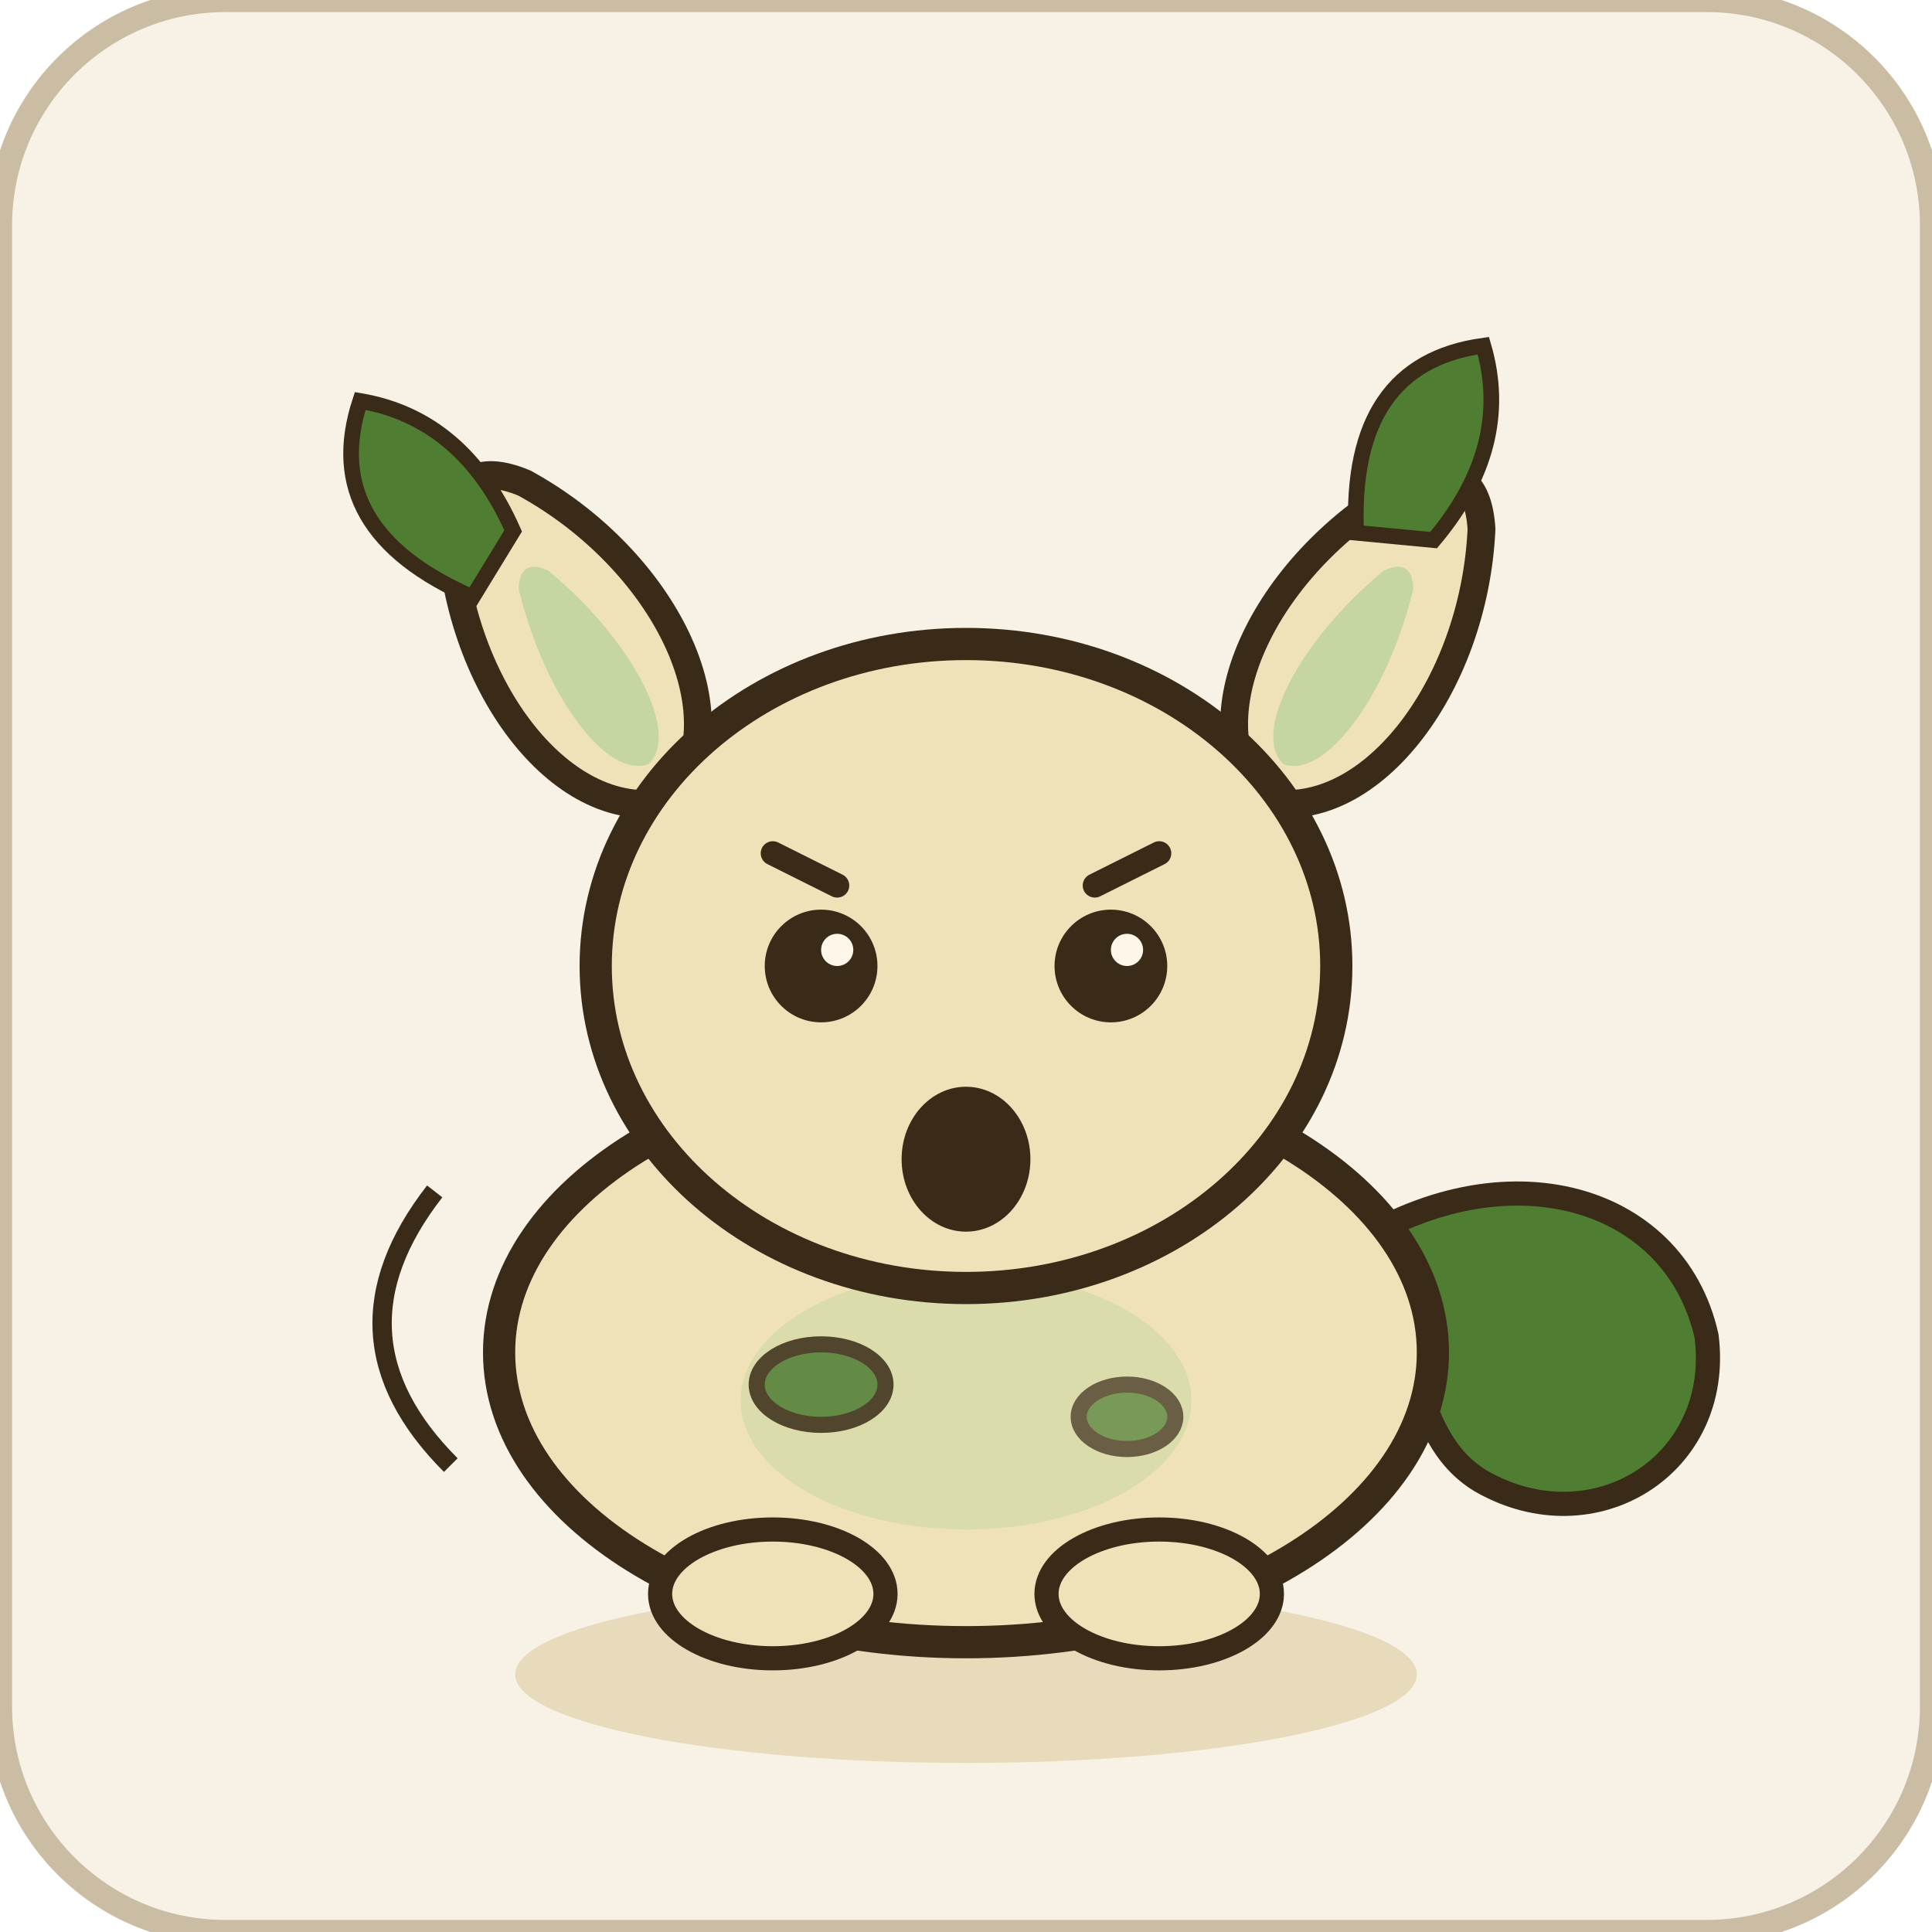
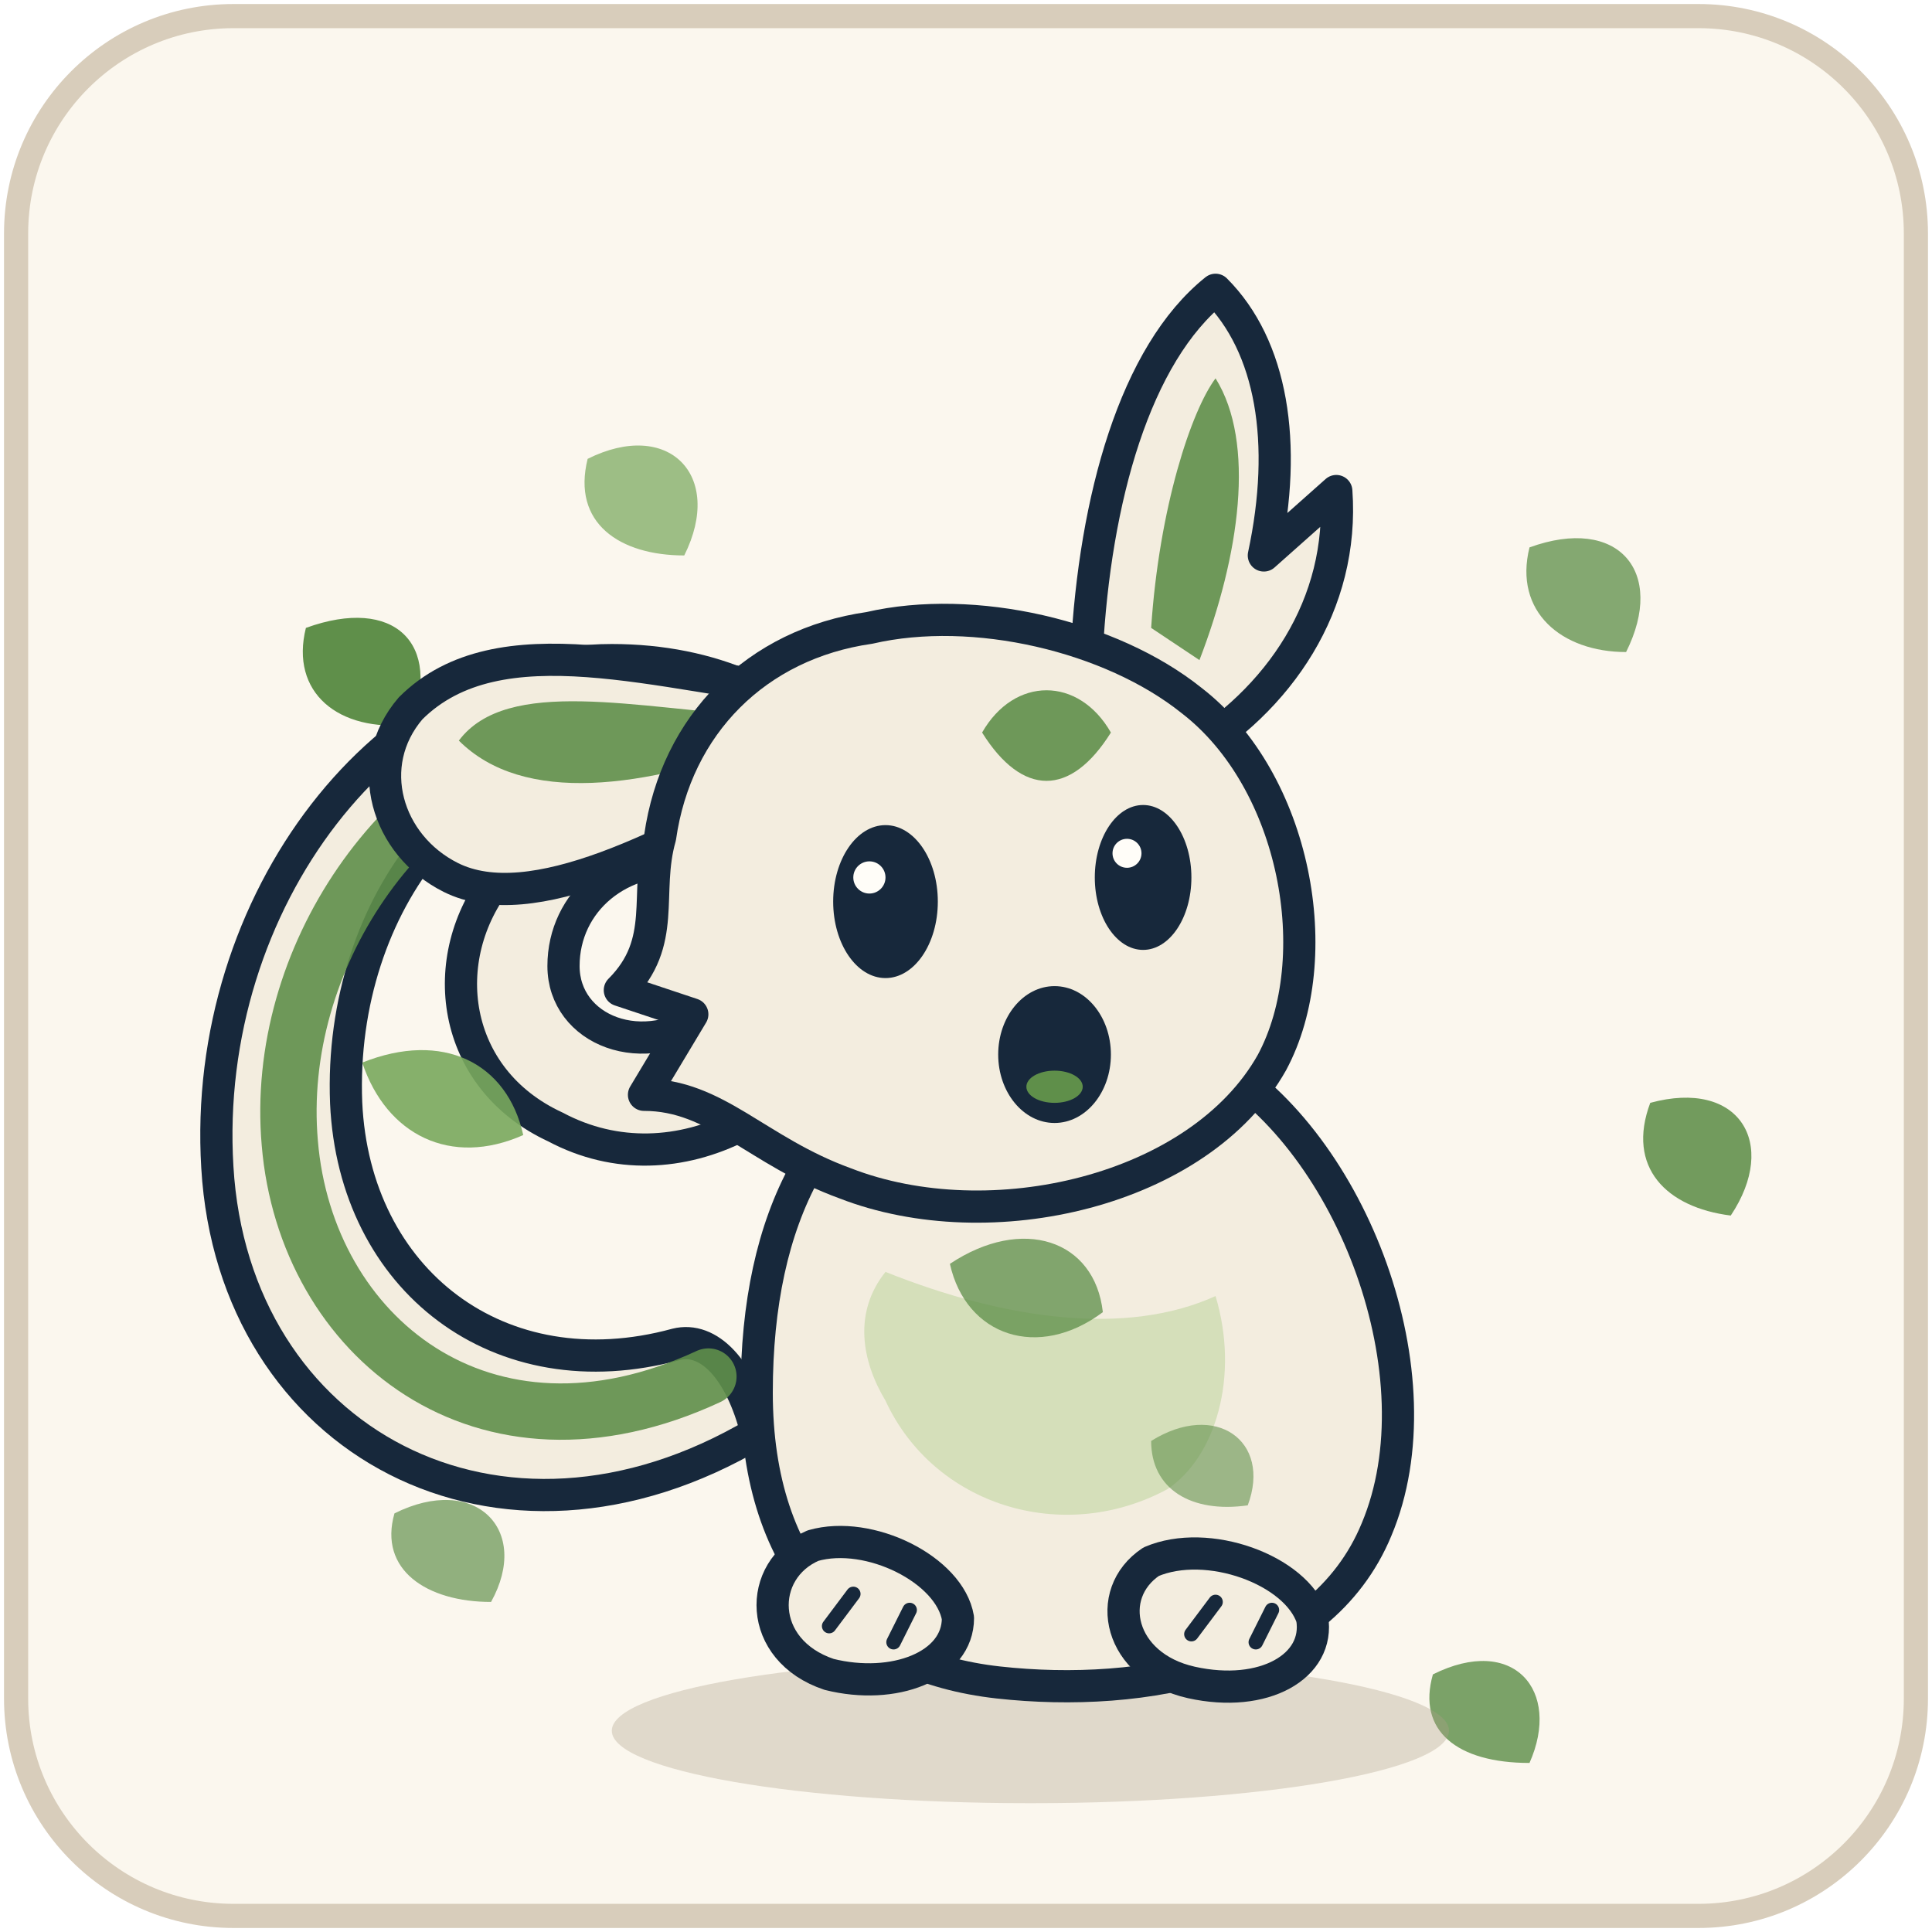
- <svg xmlns="http://www.w3.org/2000/svg" viewBox="0 0 240 240" width="240" height="240" role="img" data-gitty-class="earth" data-gitty-stage="adult" data-gitty-behavior="idle" data-gitty-face="hungry">
-   <style> .gitty-idle { animation: gitty-bob 2.6s ease-in-out infinite; } .gitty-playing { animation: gitty-play 0.7s ease-in-out infinite; } .gitty-eating { animation: gitty-nibble 0.55s ease-in-out infinite; } .gitty-resting { animation: gitty-bob 4s ease-in-out infinite; } .gitty-sleepy { animation: gitty-bob 3.4s ease-in-out infinite; } .gitty-sleeping, .gitty-hibernating { animation: gitty-breathe 4.8s ease-in-out infinite; } .gitty-playing .gitty-tail { animation: gitty-wag 0.8s ease-in-out infinite; } .gitty-idle .gitty-ear, .gitty-playing .gitty-ear { animation: gitty-ear 2.8s ease-in-out infinite; } .gitty-bubble { animation: gitty-rise 3s ease-in-out infinite; } .gitty-flame { animation: gitty-flicker 0.9s ease-in-out infinite; } .gitty-spark { animation: gitty-flicker 1.2s ease-in-out infinite; } .gitty-psy { animation: gitty-float 2.8s ease-in-out infinite; } .gitty-zzz { animation: gitty-fade 2.2s ease-in-out infinite; } .gitty-orbit { animation: gitty-spin 6s linear infinite; } .gitty-shadow-idle { animation: gitty-shadow-bob 2.6s ease-in-out infinite; } .gitty-shadow-playing { animation: gitty-shadow-play 0.7s ease-in-out infinite; } .gitty-shadow-eating { animation: gitty-shadow-nibble 0.55s ease-in-out infinite; } .gitty-shadow-resting { animation: gitty-shadow-bob 4s ease-in-out infinite; } .gitty-shadow-sleepy { animation: gitty-shadow-bob 3.4s ease-in-out infinite; } .gitty-shadow-sleeping, .gitty-shadow-hibernating { animation: gitty-shadow-breathe 4.8s ease-in-out infinite; } @keyframes gitty-bob { 0%, 100% { transform: translateY(0); } 50% { transform: translateY(-4px); } } @keyframes gitty-play { 0%, 100% { transform: translateY(0) rotate(0deg); } 30% { transform: translateY(-6px) rotate(-5deg); } 70% { transform: translateY(-2px) rotate(5deg); } } @keyframes gitty-nibble { 0%, 100% { transform: translateY(0); } 50% { transform: translateY(2px); } } @keyframes gitty-breathe { 0%, 100% { transform: scale(1); } 50% { transform: scale(1.018); } } @keyframes gitty-wag { 0%, 100% { transform: rotate(0deg); } 50% { transform: rotate(16deg); } } @keyframes gitty-ear { 0%, 78%, 100% { transform: rotate(0deg); } 88% { transform: rotate(-9deg); } } @keyframes gitty-rise { 0%, 100% { opacity: 0.35; transform: translateY(0); } 50% { opacity: 0.9; transform: translateY(-8px); } } @keyframes gitty-flicker { 0%, 100% { opacity: 0.65; } 50% { opacity: 1; } } @keyframes gitty-float { 0%, 100% { transform: translateY(0); } 50% { transform: translateY(-6px); } } @keyframes gitty-fade { 0%, 100% { opacity: 0.25; } 50% { opacity: 0.8; } } @keyframes gitty-spin { to { transform: rotate(360deg); } } @keyframes gitty-shadow-bob { 0%, 100% { transform: scale(1); } 50% { transform: scale(0.72); } } @keyframes gitty-shadow-play { 0%, 100% { transform: scale(1); } 30% { transform: scale(0.58); } 70% { transform: scale(0.82); } } @keyframes gitty-shadow-nibble { 0%, 100% { transform: scale(1); } 50% { transform: scale(1.12); } } @keyframes gitty-shadow-breathe { 0%, 100% { transform: scale(1); } 50% { transform: scale(1.05); } } @media (max-width: 96px) { .gitty-detail { display: none; } } @media (prefers-reduced-motion: reduce) { .gitty-idle, .gitty-playing, .gitty-eating, .gitty-resting, .gitty-sleepy, .gitty-sleeping, .gitty-hibernating, .gitty-bubble, .gitty-flame, .gitty-spark, .gitty-psy, .gitty-zzz, .gitty-orbit, .gitty-playing .gitty-tail, .gitty-idle .gitty-ear, .gitty-playing .gitty-ear, .gitty-shadow-idle, .gitty-shadow-playing, .gitty-shadow-eating, .gitty-shadow-resting, .gitty-shadow-sleepy, .gitty-shadow-sleeping, .gitty-shadow-hibernating { animation: none; } } </style>
-   <rect width="240" height="240" rx="28" fill="#f7f1e6" stroke="#cbbda3" stroke-width="3" />
-   <g transform="translate(120 150) scale(1) translate(-120 -150)">
-     <g transform="translate(120 208)">
-       <g class="gitty-shadow gitty-shadow-idle">
-         <ellipse cx="0" cy="0" rx="56" ry="11" fill="#d4c089" opacity="0.45" />
+ <svg xmlns="http://www.w3.org/2000/svg" viewBox="0 0 240 240" width="240" height="240" role="img" data-prototype-class="earth" data-prototype-stage="adult" data-prototype-mood="neutral" data-prototype-hunger="very_hungry" data-prototype-behavior="idle" data-prototype-expression="hungry" data-class-effect-level="adult" data-gitty-class="earth" data-gitty-stage="adult" data-gitty-body="adult" data-gitty-behavior="idle" data-gitty-face="hungry">
+   <style> .gitty-character { animation: gitty-breathe 3.8s ease-in-out infinite; transform-box: fill-box; transform-origin: 50% 100%; } .gitty-tail { animation: tail-idle 4.2s ease-in-out infinite; transform-box: fill-box; transform-origin: 80% 80%; } .gitty-eyes { animation: gitty-blink 5.6s ease-in-out infinite; transform-box: fill-box; transform-origin: center; } .stage-hatchling .gitty-ears, .stage-baby .gitty-ears { transform: scale(1.1); transform-box: fill-box; transform-origin: 50% 100%; } .stage-mature .gitty-tail { transform: scale(1.04); transform-box: fill-box; transform-origin: 85% 85%; } .behavior-sleeping .gitty-anatomy, .behavior-hibernating .gitty-anatomy { transform-origin: 50% 100%; } .food-bowl { animation: food-bowl-nudge 2.4s ease-in-out infinite; transform-box: fill-box; transform-origin: center; } .play-ball { animation: play-ball-bounce 1.4s ease-in-out infinite; transform-box: fill-box; transform-origin: center; } .sleep-zzz, .sleep-particle { animation: sleep-float 3s ease-in-out infinite; transform-box: fill-box; transform-origin: center; } .sleep-particle-2 { animation-delay: -1.4s; animation-duration: 3.8s; } @keyframes gitty-breathe { 0%, 100% { transform: translateY(0) scaleY(1); } 50% { transform: translateY(-1px) scaleY(1.012); } } @keyframes gitty-blink { 0%, 44%, 48%, 100% { transform: scaleY(1); } 46% { transform: scaleY(.08); } } @keyframes tail-idle { 0%, 100% { transform: rotate(-1deg); } 50% { transform: rotate(3deg); } } @keyframes food-bowl-nudge { 0%, 70%, 100% { transform: translateX(0); } 82% { transform: translateX(-2px); } } @keyframes play-ball-bounce { 0%, 100% { transform: translateY(0) rotate(-4deg); } 50% { transform: translateY(-7px) rotate(9deg); } } @keyframes sleep-float { 0%, 100% { opacity: .35; transform: translateY(3px); } 50% { opacity: .9; transform: translateY(-5px); } } @media (prefers-reduced-motion: reduce) { .gitty-character, .gitty-tail, .gitty-eyes, .earth-leaf, .water-bubble, .water-drop, .air-wind, .air-spark, .fire-flame, .fire-ember, .psy-particle, .psy-character, .psy-shadow, .food-bowl, .play-ball, .sleep-zzz, .sleep-particle { animation: none !important; } } .class-earth .gitty-tail { animation-duration: 5.8s; } .earth-leaf { animation: earth-leaf-drift 6.4s ease-in-out infinite; transform-box: fill-box; transform-origin: center; } .leaf-2 { animation-duration: 7.8s; animation-delay: -2.1s; opacity: .76; } .leaf-3 { animation-duration: 5.9s; animation-delay: -4.2s; opacity: .88; } .leaf-4 { animation-duration: 8.6s; animation-delay: -1.3s; opacity: .68; } .leaf-5 { animation-duration: 7.1s; animation-delay: -5.4s; opacity: .82; } .leaf-6 { animation-duration: 9.2s; animation-delay: -3.2s; opacity: .72; } .leaf-7 { animation-duration: 7.5s; animation-delay: -1.7s; } .leaf-8 { animation-duration: 6.7s; animation-delay: -4.8s; } .leaf-9 { animation-duration: 8.2s; animation-delay: -2.6s; } @keyframes earth-leaf-drift { 0%, 100% { transform: translate(0, -4px) rotate(-8deg); } 50% { transform: translate(8px, 10px) rotate(24deg); } } </style>
+   <rect x="2" y="2" width="236" height="236" rx="27" fill="#fbf7ee" stroke="#d8cdbb" stroke-width="3" />
+   <g class="class-earth behavior-idle">
+     <g data-effect-tier="adult">
+       <g fill="#5f8f4a">
+         <path class="earth-leaf leaf-1" data-effect-element="leaf" d="M38 78 C49 74 55 80 51 90 C42 91 36 86 38 78Z" />
+         <path class="earth-leaf leaf-2" data-effect-element="leaf" d="M190 68 C201 64 207 71 202 81 C194 81 188 76 190 68Z" />
+         <path class="earth-leaf leaf-3" data-effect-element="leaf" d="M205 137 C216 134 221 142 215 151 C207 150 202 145 205 137Z" />
+         <path class="earth-leaf leaf-4" data-effect-element="leaf" d="M49 188 C59 183 66 190 61 199 C53 199 47 195 49 188Z" />
+         <path class="earth-leaf leaf-5" data-effect-element="leaf" d="M178 208 C188 203 194 210 190 219 C181 219 176 215 178 208Z" />
      </g>
    </g>
-     <g class="gitty-idle">
-       <g data-gitty-body="adult">
-         <g transform="translate(166 148)">
-           <g class="gitty-tail">
-             <path d="M0 8 C20 -6 42 0 46 18 C48 34 32 44 18 36 C8 30 12 16 0 14Z" fill="#4f7d32" stroke="#3a2a18" stroke-width="3" />
+     <ellipse class="gitty-shadow" cx="128" cy="215" rx="52" ry="9" fill="#ad9e88" opacity=".34" />
+     <g class="stage-adult" data-anatomy-stage="adult">
+       <g class="gitty-character">
+         <g class="gitty-tail">
+           <path data-anatomy-part="tail" d="M94 178 C62 197 29 179 27 145 C25 112 48 82 76 82 C101 82 116 101 108 121 C102 138 84 148 69 140 C56 134 54 119 62 109 C68 102 79 101 86 107 C77 106 70 112 70 120 C70 128 80 132 88 126 C101 116 96 97 79 94 C59 91 42 112 43 137 C44 159 62 173 84 167 C88 166 92 170 94 178Z" fill="#f3eddf" stroke="#17283b" stroke-width="4" stroke-linecap="round" stroke-linejoin="round" />
+           <g class="stage-class-markings stage-class-markings-adult" opacity="0.9">
+             <path d="M88 171 C60 184 38 166 36 142 C34 119 50 96 71 91" fill="none" stroke="#5f8f4a" stroke-width="7" stroke-linecap="round" />
+             <path d="M45 132 C55 128 63 132 65 141 C56 145 48 141 45 132Z" fill="#79a85d" />
          </g>
        </g>
-         <g transform="translate(80 94) rotate(-32) scale(1.08)">
-           <g class="gitty-ear">
-             <path d="M0 6 C-12 2 -14 -18 -5 -34 Q0 -41 5 -34 C14 -18 12 2 0 6Z" fill="#f0e2b8" stroke="#3a2a18" stroke-width="3.2" />
-             <path d="M0 1 C-5 0 -6 -12 -2 -24 Q0 -27 2 -24 C6 -12 5 0 0 1Z" fill="#c5d6a0" />
-             <path d="M-7 -26 q-11 -16 1 -26 q9 8 7 22z" fill="#4f7d32" stroke="#3a2a18" stroke-width="1.8" />
+         <g class="gitty-body">
+           <path data-anatomy-part="body" d="M118 130 C102 136 94 151 94 173 C94 195 106 207 124 209 C142 211 164 207 171 190 C179 171 168 142 151 132 C141 126 128 126 118 130Z" fill="#f3eddf" stroke="#17283b" stroke-width="4" stroke-linecap="round" stroke-linejoin="round" />
+           <path d="M110 174 C116 187 132 192 145 185 C151 181 154 171 151 161 C140 166 125 164 110 158 C106 163 107 169 110 174Z" fill="#c9d9ac" opacity=".72" />
+           <g class="stage-class-markings stage-class-markings-adult" opacity="0.9">
+             <path d="M118 157 C127 151 136 154 137 163 C129 169 120 166 118 157Z" fill="#5f8f4a" opacity=".85" />
+             <path d="M143 179 C151 174 158 179 155 187 C148 188 143 185 143 179Z" fill="#5f8f4a" opacity=".65" />
          </g>
        </g>
-         <g transform="translate(160 94) rotate(32) scale(1.08)">
-           <g class="gitty-ear">
-             <path d="M0 6 C-12 2 -14 -18 -5 -34 Q0 -41 5 -34 C14 -18 12 2 0 6Z" fill="#f0e2b8" stroke="#3a2a18" stroke-width="3.2" />
-             <path d="M0 1 C-5 0 -6 -12 -2 -24 Q0 -27 2 -24 C6 -12 5 0 0 1Z" fill="#c5d6a0" />
-             <path d="M-7 -26 q-11 -16 1 -26 q9 8 7 22z" fill="#4f7d32" stroke="#3a2a18" stroke-width="1.8" />
+         <g class="gitty-ears">
+           <path data-anatomy-part="left-ear" d="M101 86 C82 84 62 77 51 88 C45 95 48 105 56 109 C66 114 83 105 99 96 C105 92 106 87 101 86Z" fill="#f3eddf" stroke="#17283b" stroke-width="4" stroke-linecap="round" stroke-linejoin="round" />
+           <path data-anatomy-part="right-ear" d="M135 81 C136 62 141 44 151 36 C158 43 160 55 157 69 L166 61 C167 75 159 87 147 94 C139 98 134 91 135 81Z" fill="#f3eddf" stroke="#17283b" stroke-width="4" stroke-linecap="round" stroke-linejoin="round" />
+           <g class="stage-class-markings stage-class-markings-adult" opacity="0.9">
+             <path d="M95 89 C79 88 63 84 57 92 C65 100 80 98 96 92Z" fill="#5f8f4a" />
+             <path d="M143 78 C144 63 148 51 151 47 C156 55 154 69 149 82Z" fill="#5f8f4a" />
          </g>
        </g>
-         <ellipse cx="120" cy="168" rx="58" ry="36" fill="#f0e2b8" stroke="#3a2a18" stroke-width="4" />
-         <ellipse cx="120" cy="174" rx="28" ry="16" fill="#c5d6a0" opacity="0.5" />
-         <ellipse cx="96" cy="198" rx="14" ry="8" fill="#f0e2b8" stroke="#3a2a18" stroke-width="3" />
-         <ellipse cx="144" cy="198" rx="14" ry="8" fill="#f0e2b8" stroke="#3a2a18" stroke-width="3" />
-         <ellipse cx="120" cy="120" rx="46" ry="40" fill="#f0e2b8" stroke="#3a2a18" stroke-width="4" />
+         <g class="gitty-head">
+           <path data-anatomy-part="head" d="M108 78 C94 80 84 90 82 104 C80 111 83 117 77 123 L86 126 L80 136 C89 136 94 143 105 147 C123 154 149 148 158 132 C165 119 161 97 148 87 C138 79 121 75 108 78Z" fill="#f3eddf" stroke="#17283b" stroke-width="4" stroke-linecap="round" stroke-linejoin="round" />
+           <g class="stage-class-markings stage-class-markings-adult" opacity="0.9">
+             <path d="M122 91 C126 84 134 84 138 91 C133 99 127 99 122 91Z" fill="#5f8f4a" />
+           </g>
+           <g>
+             <g class="gitty-face face-hungry">
+               <g class="gitty-eyes">
+                 <ellipse cx="110" cy="112" rx="6.5" ry="9.5" fill="#17283b" />
+                 <ellipse cx="142" cy="109" rx="6" ry="9" fill="#17283b" />
+                 <circle cx="108" cy="109" r="2" fill="#fffdf8" />
+                 <circle cx="140" cy="106" r="1.8" fill="#fffdf8" />
+               </g>
+               <ellipse cx="131" cy="131" rx="7" ry="8.5" fill="#17283b" />
+               <ellipse cx="131" cy="135" rx="3.5" ry="2" fill="#5f8f4a" />
+             </g>
+           </g>
+         </g>
+         <g class="gitty-paws">
+           <path data-anatomy-part="left-paw" d="M101 192 C94 195 94 205 103 208 C111 210 119 207 119 201 C118 195 108 190 101 192Z" fill="#f3eddf" stroke="#17283b" stroke-width="4" stroke-linecap="round" stroke-linejoin="round" />
+           <path data-anatomy-part="right-paw" d="M143 194 C137 198 139 207 148 209 C157 211 164 207 163 201 C161 195 150 191 143 194Z" fill="#f3eddf" stroke="#17283b" stroke-width="4" stroke-linecap="round" stroke-linejoin="round" />
+           <path d="M103 202 L106 198 M111 204 L113 200 M148 203 L151 199 M156 204 L158 200" stroke="#17283b" stroke-width="1.8" stroke-linecap="round" />
+         </g>
      </g>
-       <g class="gitty-earth" fill="#4f7d32" stroke="#3a2a18" stroke-width="2">
-         <ellipse class="gitty-detail" cx="102" cy="172" rx="8" ry="5" opacity="0.85" />
-         <ellipse class="gitty-detail" cx="140" cy="176" rx="6" ry="4" opacity="0.7" />
-       </g>
-       <path class="gitty-detail" d="M54 148 q-14 18 2 34" fill="none" stroke="#3a2a18" stroke-width="2.4" />
-       <circle cx="102" cy="120" r="7" fill="#3a2a18" />
-       <circle cx="138" cy="120" r="7" fill="#3a2a18" />
-       <circle cx="104" cy="118" r="2" fill="#fff7ea" />
-       <circle cx="140" cy="118" r="2" fill="#fff7ea" />
-       <ellipse cx="120" cy="144" rx="8" ry="9" fill="#3a2a18" />
-       <path d="M96 106 l8 4" fill="none" stroke="#3a2a18" stroke-width="3" stroke-linecap="round" />
-       <path d="M144 106 l-8 4" fill="none" stroke="#3a2a18" stroke-width="3" stroke-linecap="round" />
+     </g>
+     <g data-effect-tier="adult">
+       <path class="earth-leaf leaf-6" data-effect-element="leaf" d="M73 57 C83 52 90 59 85 69 C77 69 71 65 73 57Z" fill="#79a85d" />
    </g>
  </g>
</svg>
